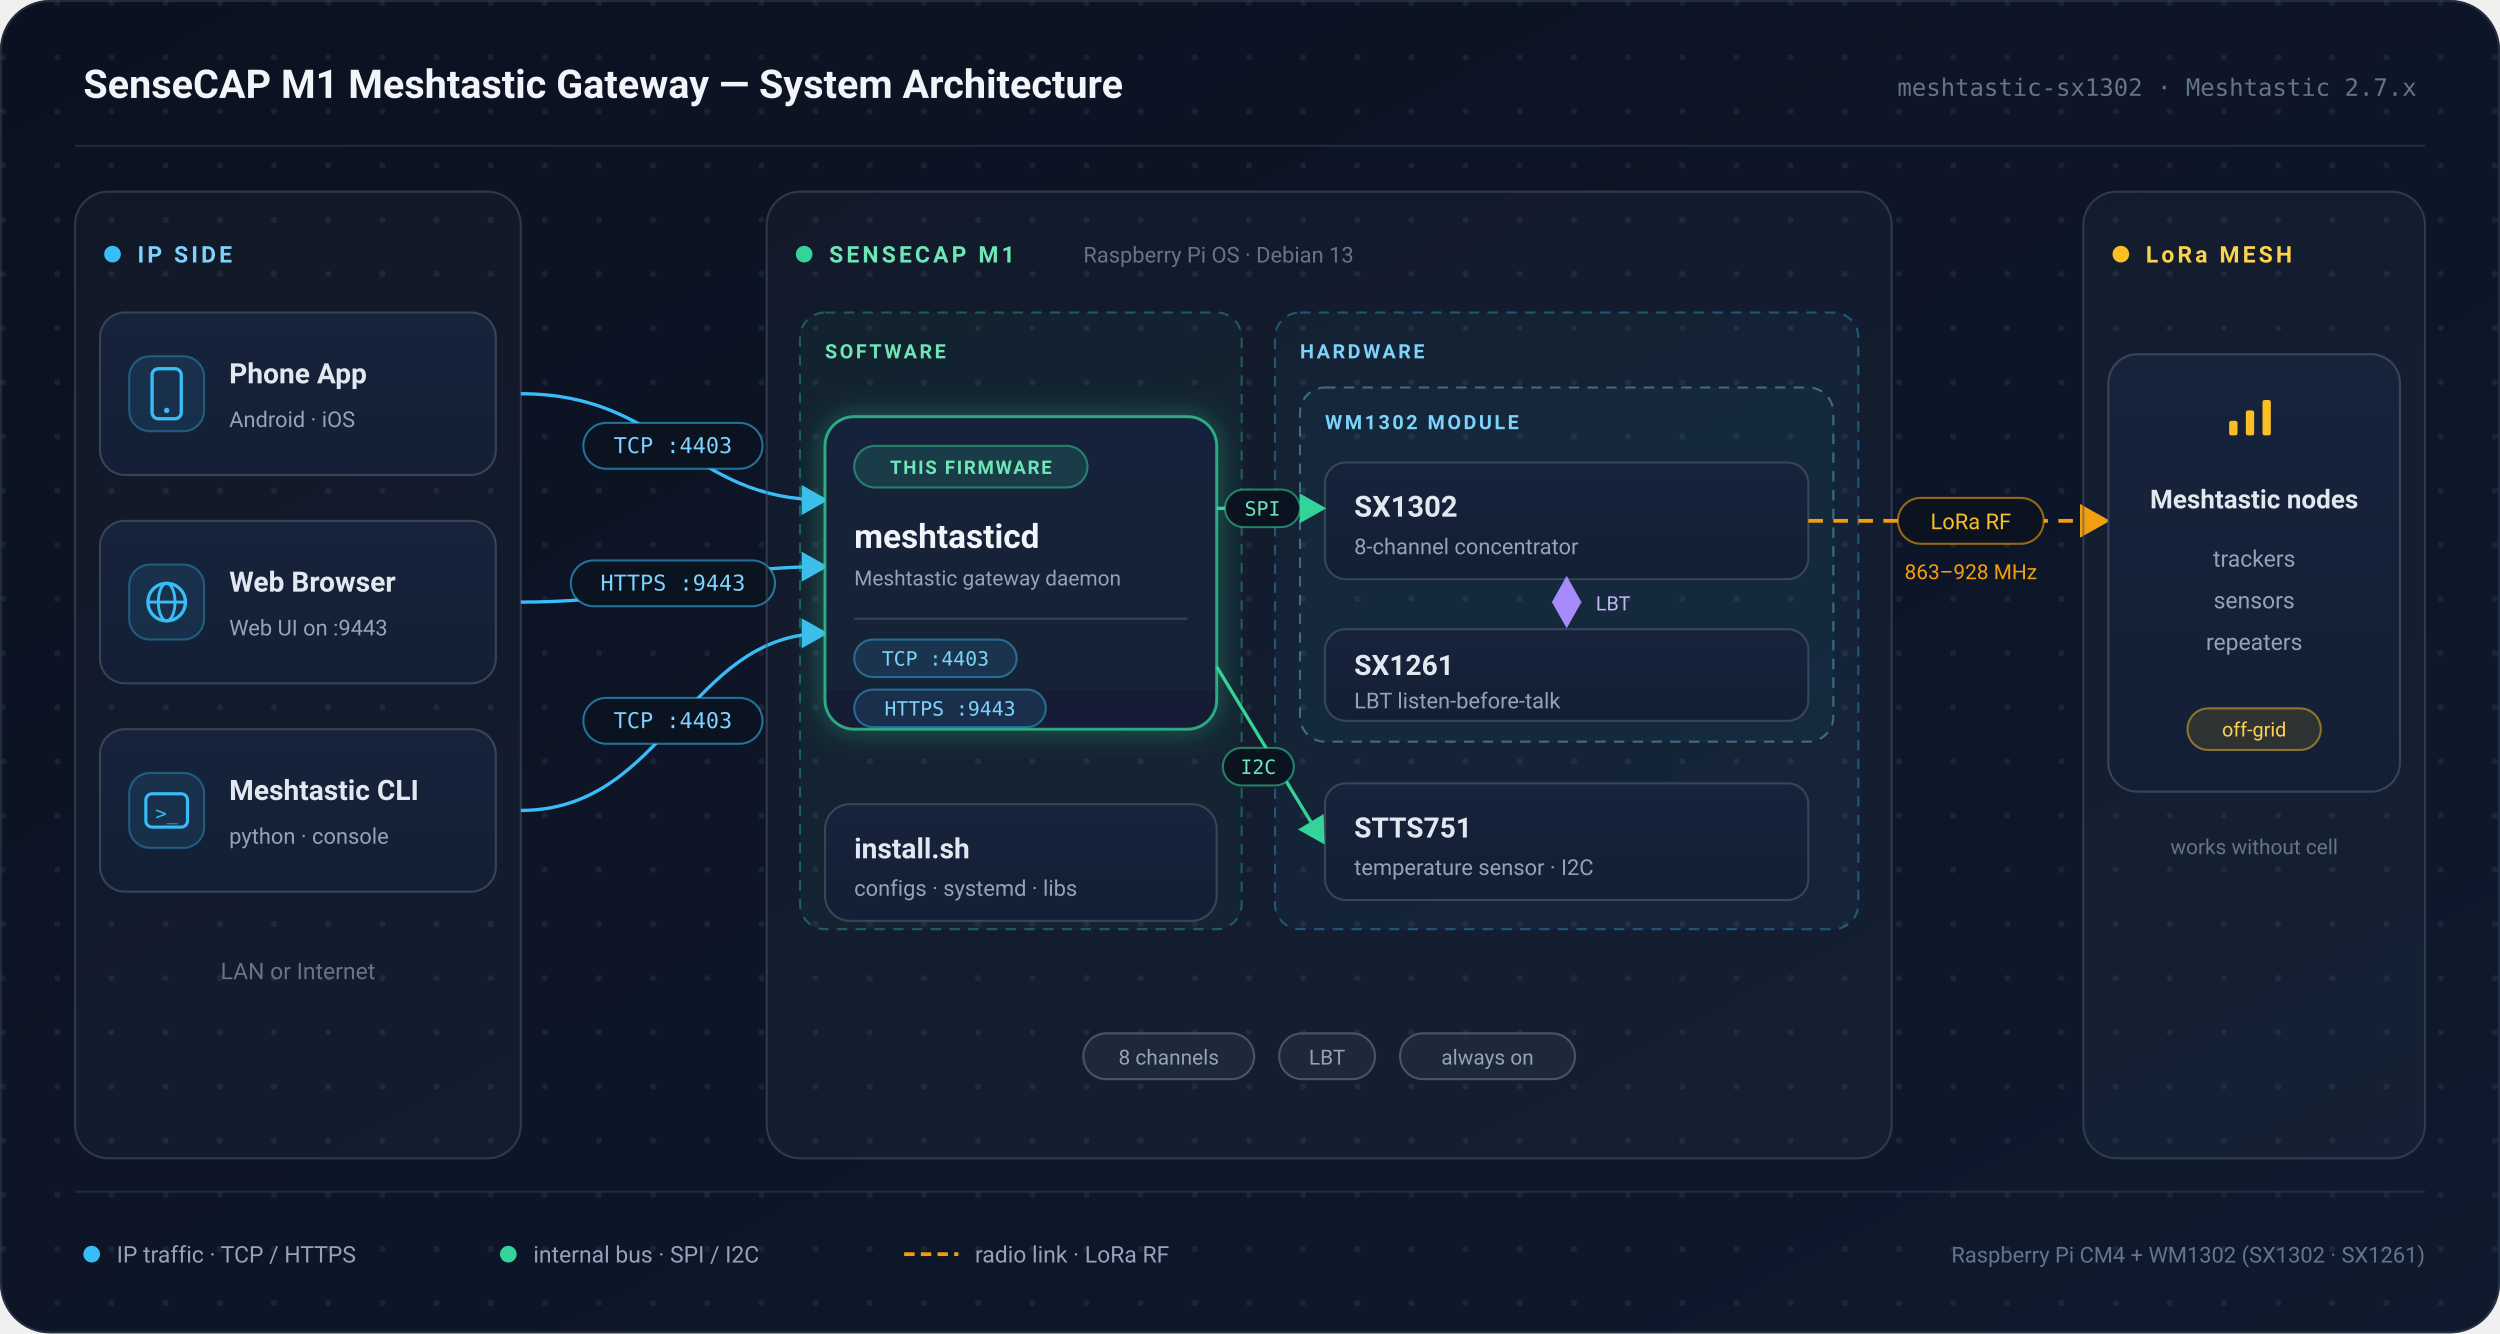
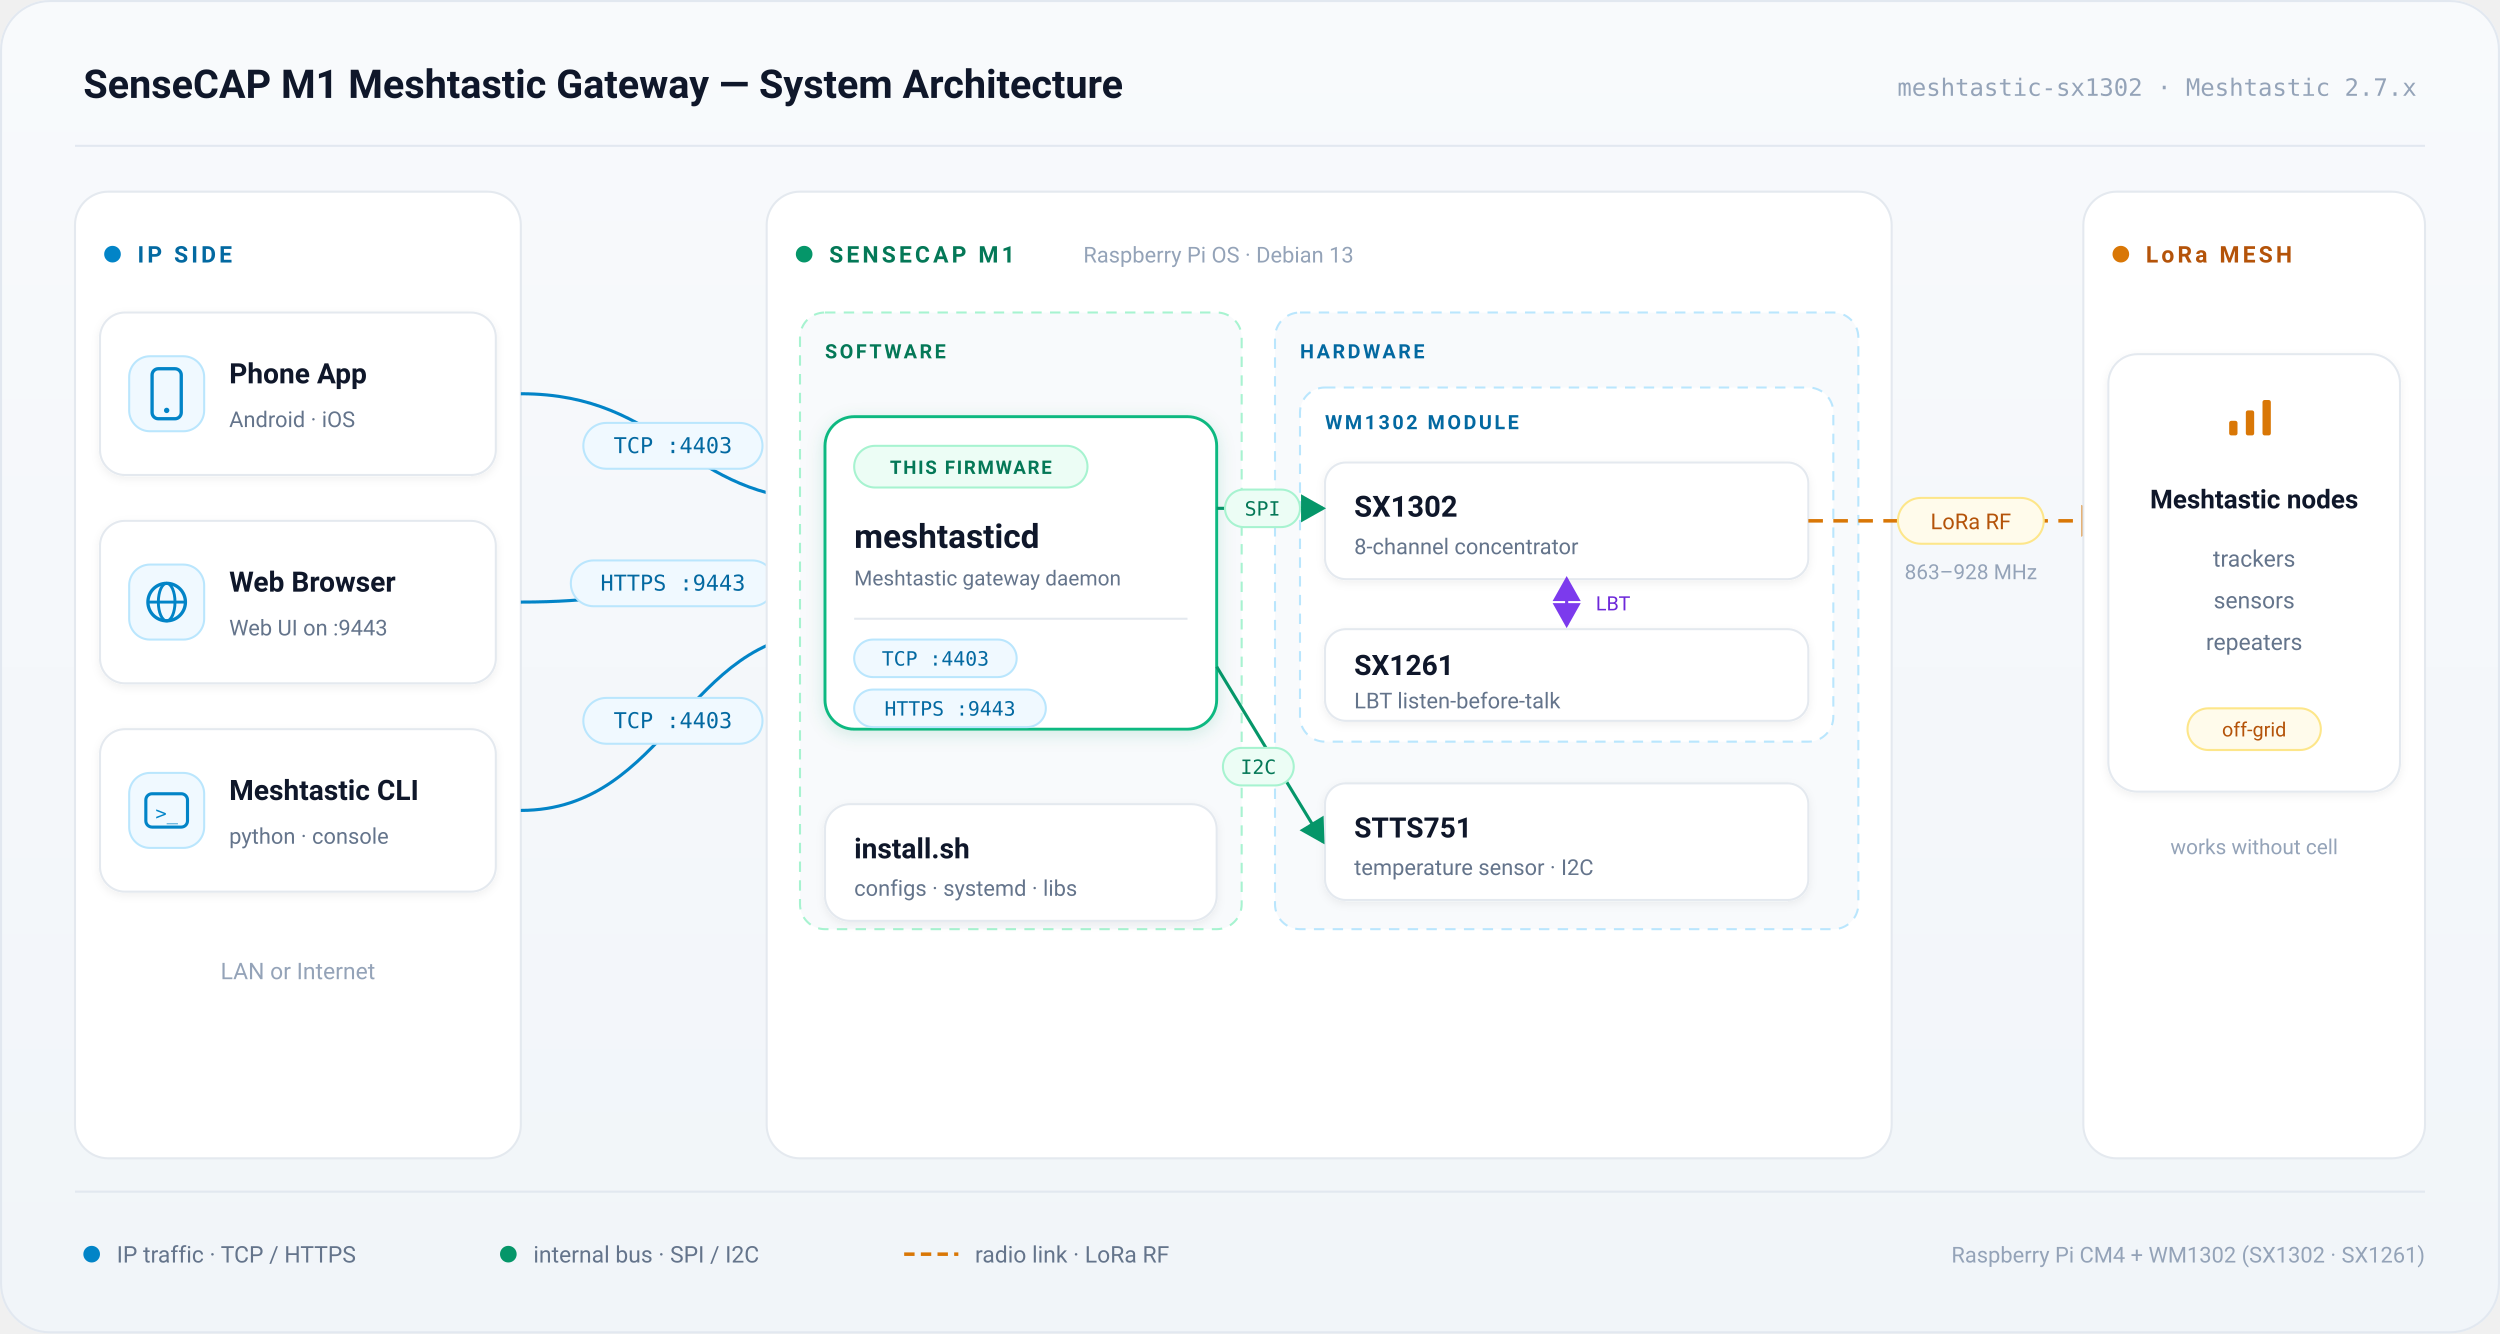
<svg xmlns="http://www.w3.org/2000/svg" viewBox="0 0 1200 640" width="1200" height="640" font-family="-apple-system, BlinkMacSystemFont, 'Segoe UI', Roboto, Helvetica, Arial, sans-serif">
  <defs>
-     <linearGradient id="bg" x1="0" y1="0" x2="1" y2="1">
-       <stop offset="0" stop-color="#0b1120" />
-       <stop offset="1" stop-color="#0f1a2e" />
+     <linearGradient id="bg" x1="0" y1="0" x2="0" y2="1">
+       <stop offset="0" stop-color="#f8fafc" />
+       <stop offset="1" stop-color="#f1f5f9" />
    </linearGradient>
-     <linearGradient id="card" x1="0" y1="0" x2="0" y2="1">
-       <stop offset="0" stop-color="#17233b" />
-       <stop offset="1" stop-color="#131f34" />
-     </linearGradient>
-     <pattern id="dots" width="26" height="26" patternUnits="userSpaceOnUse">
-       <circle cx="1.5" cy="1.5" r="1.5" fill="#334155" fill-opacity="0.35" />
-     </pattern>
+     <filter id="cardShadow" x="-20%" y="-20%" width="140%" height="140%">
+       <feDropShadow dx="0" dy="1.5" stdDeviation="2" flood-color="#0f172a" flood-opacity="0.06" />
+     </filter>
+     <filter id="heroShadow" x="-25%" y="-25%" width="150%" height="150%">
+       <feDropShadow dx="0" dy="2" stdDeviation="4" flood-color="#059669" flood-opacity="0.16" />
+     </filter>
    <marker id="aSky" markerWidth="9" markerHeight="9" refX="7" refY="4.5" orient="auto">
-       <path d="M0,0 L8,4.5 L0,9 z" fill="#38bdf8" />
+       <path d="M0,0 L8,4.5 L0,9 z" fill="#0284c7" />
    </marker>
    <marker id="aEm" markerWidth="9" markerHeight="9" refX="7" refY="4.5" orient="auto">
-       <path d="M0,0 L8,4.5 L0,9 z" fill="#34d399" />
+       <path d="M0,0 L8,4.5 L0,9 z" fill="#059669" />
    </marker>
    <marker id="aAm" markerWidth="9" markerHeight="9" refX="7" refY="4.5" orient="auto">
-       <path d="M0,0 L8,4.5 L0,9 z" fill="#f59e0b" />
+       <path d="M0,0 L8,4.5 L0,9 z" fill="#d97706" />
    </marker>
    <marker id="aViF" markerWidth="9" markerHeight="9" refX="7" refY="4.5" orient="auto">
-       <path d="M0,0 L8,4.5 L0,9 z" fill="#a78bfa" />
+       <path d="M0,0 L8,4.5 L0,9 z" fill="#7c3aed" />
    </marker>
    <marker id="aViS" markerWidth="9" markerHeight="9" refX="7" refY="4.5" orient="auto-start-reverse">
-       <path d="M0,0 L8,4.5 L0,9 z" fill="#a78bfa" />
+       <path d="M0,0 L8,4.5 L0,9 z" fill="#7c3aed" />
    </marker>
-     <filter id="glow" x="-30%" y="-30%" width="160%" height="160%">
-       <feDropShadow dx="0" dy="0" stdDeviation="7" flood-color="#34d399" flood-opacity="0.35" />
-     </filter>
  </defs>
  <rect x="0" y="0" width="1200" height="640" rx="24" fill="url(#bg)" />
-   <rect x="0" y="0" width="1200" height="640" rx="24" fill="url(#dots)" />
-   <rect x="0.5" y="0.5" width="1199" height="639" rx="23.5" fill="none" stroke="#334155" stroke-opacity="0.55" />
-   <text x="40" y="47" font-size="19" font-weight="650" fill="#f1f5f9">SenseCAP M1 Meshtastic Gateway — System Architecture</text>
-   <text x="1160" y="46" text-anchor="end" font-size="11.5" fill="#64748b" font-family="ui-monospace, SFMono-Regular, Menlo, Consolas, monospace">meshtastic-sx1302 · Meshtastic 2.7.x</text>
-   <line x1="36" y1="70" x2="1164" y2="70" stroke="#334155" stroke-opacity="0.5" />
-   <rect x="36" y="92" width="214" height="464" rx="16" fill="#94a3b8" fill-opacity="0.05" stroke="#475569" stroke-opacity="0.55" />
-   <circle cx="54" cy="122" r="4" fill="#38bdf8" />
-   <text x="66" y="126" font-size="11" font-weight="700" letter-spacing="1.5" fill="#7dd3fc">IP SIDE</text>
-   <rect x="48" y="150" width="190" height="78" rx="12" fill="url(#card)" stroke="#475569" stroke-opacity="0.7" />
-   <rect x="62" y="171" width="36" height="36" rx="10" fill="#38bdf8" fill-opacity="0.10" stroke="#38bdf8" stroke-opacity="0.35" />
-   <rect x="73" y="177" width="14" height="24" rx="3" fill="none" stroke="#38bdf8" stroke-width="1.6" />
-   <circle cx="80" cy="197" r="1.3" fill="#38bdf8" />
-   <text x="110" y="184" font-size="13.5" font-weight="600" fill="#e2e8f0">Phone App</text>
-   <text x="110" y="205" font-size="10.5" fill="#94a3b8">Android · iOS</text>
-   <rect x="48" y="250" width="190" height="78" rx="12" fill="url(#card)" stroke="#475569" stroke-opacity="0.7" />
-   <rect x="62" y="271" width="36" height="36" rx="10" fill="#38bdf8" fill-opacity="0.10" stroke="#38bdf8" stroke-opacity="0.35" />
-   <circle cx="80" cy="289" r="9" fill="none" stroke="#38bdf8" stroke-width="1.6" />
-   <ellipse cx="80" cy="289" rx="4" ry="9" fill="none" stroke="#38bdf8" stroke-width="1.4" />
-   <line x1="71" y1="289" x2="89" y2="289" stroke="#38bdf8" stroke-width="1.4" />
-   <text x="110" y="284" font-size="13.5" font-weight="600" fill="#e2e8f0">Web Browser</text>
-   <text x="110" y="305" font-size="10.5" fill="#94a3b8">Web UI on :9443</text>
-   <rect x="48" y="350" width="190" height="78" rx="12" fill="url(#card)" stroke="#475569" stroke-opacity="0.7" />
-   <rect x="62" y="371" width="36" height="36" rx="10" fill="#38bdf8" fill-opacity="0.10" stroke="#38bdf8" stroke-opacity="0.35" />
-   <rect x="70" y="381" width="20" height="16" rx="3" fill="none" stroke="#38bdf8" stroke-width="1.5" />
-   <text x="80" y="393.5" text-anchor="middle" font-size="9" fill="#38bdf8" font-family="ui-monospace, SFMono-Regular, Menlo, Consolas, monospace">&gt;_</text>
-   <text x="110" y="384" font-size="13.5" font-weight="600" fill="#e2e8f0">Meshtastic CLI</text>
-   <text x="110" y="405" font-size="10.5" fill="#94a3b8">python · console</text>
-   <text x="143" y="470" text-anchor="middle" font-size="11" fill="#64748b">LAN or Internet</text>
-   <path d="M250 189 C 320 189 330 240 396 240" fill="none" stroke="#38bdf8" stroke-width="1.6" marker-end="url(#aSky)" />
-   <path d="M250 289 C 320 289 330 272 396 272" fill="none" stroke="#38bdf8" stroke-width="1.6" marker-end="url(#aSky)" />
-   <path d="M250 389 C 320 389 330 304 396 304" fill="none" stroke="#38bdf8" stroke-width="1.6" marker-end="url(#aSky)" />
-   <rect x="280" y="203" width="86" height="22" rx="11" fill="#0b1220" stroke="#38bdf8" stroke-opacity="0.55" />
-   <text x="323" y="217.5" text-anchor="middle" font-size="10.5" fill="#7dd3fc" font-family="ui-monospace, SFMono-Regular, Menlo, Consolas, monospace">TCP :4403</text>
-   <rect x="274" y="269" width="98" height="22" rx="11" fill="#0b1220" stroke="#38bdf8" stroke-opacity="0.55" />
-   <text x="323" y="283.5" text-anchor="middle" font-size="10.5" fill="#7dd3fc" font-family="ui-monospace, SFMono-Regular, Menlo, Consolas, monospace">HTTPS :9443</text>
-   <rect x="280" y="335" width="86" height="22" rx="11" fill="#0b1220" stroke="#38bdf8" stroke-opacity="0.55" />
-   <text x="323" y="349.5" text-anchor="middle" font-size="10.5" fill="#7dd3fc" font-family="ui-monospace, SFMono-Regular, Menlo, Consolas, monospace">TCP :4403</text>
-   <rect x="368" y="92" width="540" height="464" rx="16" fill="#94a3b8" fill-opacity="0.05" stroke="#475569" stroke-opacity="0.55" />
-   <circle cx="386" cy="122" r="4" fill="#34d399" />
-   <text x="398" y="126" font-size="11" font-weight="700" letter-spacing="1.5" fill="#6ee7b7">SENSECAP M1</text>
-   <text x="520" y="126" font-size="10.5" fill="#64748b">Raspberry Pi OS · Debian 13</text>
-   <rect x="384" y="150" width="212" height="296" rx="12" fill="#34d399" fill-opacity="0.04" stroke="#34d399" stroke-opacity="0.35" stroke-dasharray="5 4" />
-   <text x="396" y="172" font-size="9.5" font-weight="700" letter-spacing="1.2" fill="#6ee7b7">SOFTWARE</text>
-   <g filter="url(#glow)">
-     <rect x="396" y="200" width="188" height="150" rx="14" fill="url(#card)" stroke="#34d399" stroke-opacity="0.75" stroke-width="1.4" />
+   <rect x="0.5" y="0.5" width="1199" height="639" rx="23.5" fill="none" stroke="#e2e8f0" />
+   <text x="40" y="47" font-size="19" font-weight="650" fill="#0f172a">SenseCAP M1 Meshtastic Gateway — System Architecture</text>
+   <text x="1160" y="46" text-anchor="end" font-size="11.5" fill="#94a3b8" font-family="ui-monospace, SFMono-Regular, Menlo, Consolas, monospace">meshtastic-sx1302 · Meshtastic 2.7.x</text>
+   <line x1="36" y1="70" x2="1164" y2="70" stroke="#e2e8f0" />
+   <rect x="36" y="92" width="214" height="464" rx="16" fill="#ffffff" stroke="#e4e9ef" />
+   <circle cx="54" cy="122" r="4" fill="#0284c7" />
+   <text x="66" y="126" font-size="11" font-weight="700" letter-spacing="1.5" fill="#0369a1">IP SIDE</text>
+   <g filter="url(#cardShadow)">
+     <rect x="48" y="150" width="190" height="78" rx="12" fill="#ffffff" stroke="#e4e9ef" />
  </g>
-   <rect x="410" y="214" width="112" height="20" rx="10" fill="#34d399" fill-opacity="0.15" stroke="#34d399" stroke-opacity="0.5" />
-   <text x="466" y="227.5" text-anchor="middle" font-size="9" font-weight="700" letter-spacing="0.8" fill="#6ee7b7">THIS FIRMWARE</text>
-   <text x="410" y="263" font-size="16" font-weight="650" fill="#f1f5f9">meshtasticd</text>
-   <text x="410" y="281" font-size="10" fill="#94a3b8">Meshtastic gateway daemon</text>
-   <line x1="410" y1="297" x2="570" y2="297" stroke="#94a3b8" stroke-opacity="0.25" />
-   <rect x="410" y="307" width="78" height="18" rx="9" fill="#38bdf8" fill-opacity="0.12" stroke="#38bdf8" stroke-opacity="0.45" />
-   <text x="449" y="319.5" text-anchor="middle" font-size="9.5" fill="#7dd3fc" font-family="ui-monospace, SFMono-Regular, Menlo, Consolas, monospace">TCP :4403</text>
-   <rect x="410" y="331" width="92" height="18" rx="9" fill="#38bdf8" fill-opacity="0.12" stroke="#38bdf8" stroke-opacity="0.45" />
-   <text x="456" y="343.5" text-anchor="middle" font-size="9.5" fill="#7dd3fc" font-family="ui-monospace, SFMono-Regular, Menlo, Consolas, monospace">HTTPS :9443</text>
-   <rect x="396" y="386" width="188" height="56" rx="12" fill="url(#card)" stroke="#475569" stroke-opacity="0.7" />
-   <text x="410" y="412" font-size="13.5" font-weight="600" fill="#e2e8f0">install.sh</text>
-   <text x="410" y="430" font-size="10.5" fill="#94a3b8">configs · systemd · libs</text>
-   <rect x="612" y="150" width="280" height="296" rx="12" fill="#38bdf8" fill-opacity="0.04" stroke="#38bdf8" stroke-opacity="0.35" stroke-dasharray="5 4" />
-   <text x="624" y="172" font-size="9.5" font-weight="700" letter-spacing="1.2" fill="#7dd3fc">HARDWARE</text>
-   <rect x="624" y="186" width="256" height="170" rx="12" fill="#38bdf8" fill-opacity="0.04" stroke="#7dd3fc" stroke-opacity="0.4" stroke-dasharray="5 4" />
-   <text x="636" y="206" font-size="9.5" font-weight="700" letter-spacing="1.2" fill="#7dd3fc">WM1302 MODULE</text>
-   <rect x="636" y="222" width="232" height="56" rx="10" fill="url(#card)" stroke="#475569" stroke-opacity="0.7" />
-   <text x="650" y="248" font-size="14" font-weight="650" fill="#e2e8f0">SX1302</text>
-   <text x="650" y="266" font-size="10.5" fill="#94a3b8">8-channel concentrator</text>
-   <line x1="752" y1="278" x2="752" y2="300" stroke="#a78bfa" stroke-width="1.6" marker-end="url(#aViF)" marker-start="url(#aViS)" />
-   <text x="766" y="293" font-size="9.5" fill="#c4b5fd">LBT</text>
-   <rect x="636" y="302" width="232" height="44" rx="10" fill="url(#card)" stroke="#475569" stroke-opacity="0.7" />
-   <text x="650" y="324" font-size="13.5" font-weight="650" fill="#e2e8f0">SX1261</text>
-   <text x="650" y="340" font-size="10.5" fill="#94a3b8">LBT listen-before-talk</text>
-   <rect x="636" y="376" width="232" height="56" rx="10" fill="url(#card)" stroke="#475569" stroke-opacity="0.7" />
-   <text x="650" y="402" font-size="13.5" font-weight="650" fill="#e2e8f0">STTS751</text>
-   <text x="650" y="420" font-size="10.5" fill="#94a3b8">temperature sensor · I2C</text>
-   <path d="M584 244 L635 244" fill="none" stroke="#34d399" stroke-width="1.6" marker-end="url(#aEm)" />
-   <rect x="588" y="235" width="36" height="18" rx="9" fill="#0b1220" stroke="#34d399" stroke-opacity="0.55" />
-   <text x="606" y="247.5" text-anchor="middle" font-size="9.5" fill="#6ee7b7" font-family="ui-monospace, SFMono-Regular, Menlo, Consolas, monospace">SPI</text>
-   <path d="M584 320 L635 404" fill="none" stroke="#34d399" stroke-width="1.6" marker-end="url(#aEm)" />
-   <rect x="587" y="359" width="34" height="18" rx="9" fill="#0b1220" stroke="#34d399" stroke-opacity="0.55" />
-   <text x="604" y="371.5" text-anchor="middle" font-size="9.5" fill="#6ee7b7" font-family="ui-monospace, SFMono-Regular, Menlo, Consolas, monospace">I2C</text>
-   <rect x="520" y="496" width="82" height="22" rx="11" fill="#94a3b8" fill-opacity="0.08" stroke="#475569" />
-   <text x="561" y="511" text-anchor="middle" font-size="10" fill="#94a3b8">8 channels</text>
-   <rect x="614" y="496" width="46" height="22" rx="11" fill="#94a3b8" fill-opacity="0.08" stroke="#475569" />
-   <text x="637" y="511" text-anchor="middle" font-size="10" fill="#94a3b8">LBT</text>
-   <rect x="672" y="496" width="84" height="22" rx="11" fill="#94a3b8" fill-opacity="0.08" stroke="#475569" />
-   <text x="714" y="511" text-anchor="middle" font-size="10" fill="#94a3b8">always on</text>
-   <path d="M868 250 L1011 250" fill="none" stroke="#f59e0b" stroke-width="1.8" stroke-dasharray="7 5" marker-end="url(#aAm)" />
-   <rect x="911" y="239" width="70" height="22" rx="11" fill="#0b1220" stroke="#f59e0b" stroke-opacity="0.6" />
-   <text x="946" y="254" text-anchor="middle" font-size="10.5" fill="#fbbf24">LoRa RF</text>
-   <text x="946" y="278" text-anchor="middle" font-size="10" fill="#f59e0b">863–928 MHz</text>
-   <rect x="1000" y="92" width="164" height="464" rx="16" fill="#94a3b8" fill-opacity="0.05" stroke="#475569" stroke-opacity="0.55" />
-   <circle cx="1018" cy="122" r="4" fill="#fbbf24" />
-   <text x="1030" y="126" font-size="11" font-weight="700" letter-spacing="1.5" fill="#fcd34d">LoRa MESH</text>
-   <rect x="1012" y="170" width="140" height="210" rx="14" fill="url(#card)" stroke="#475569" stroke-opacity="0.7" />
-   <rect x="1070" y="202" width="4" height="7" rx="1" fill="#fbbf24" />
-   <rect x="1078" y="197" width="4" height="12" rx="1" fill="#fbbf24" />
-   <rect x="1086" y="192" width="4" height="17" rx="1" fill="#fbbf24" />
-   <text x="1082" y="244" text-anchor="middle" font-size="12.5" font-weight="650" fill="#e2e8f0">Meshtastic nodes</text>
-   <text x="1082" y="272" text-anchor="middle" font-size="11" fill="#94a3b8">trackers</text>
-   <text x="1082" y="292" text-anchor="middle" font-size="11" fill="#94a3b8">sensors</text>
-   <text x="1082" y="312" text-anchor="middle" font-size="11" fill="#94a3b8">repeaters</text>
-   <rect x="1050" y="340" width="64" height="20" rx="10" fill="#fbbf24" fill-opacity="0.12" stroke="#fbbf24" stroke-opacity="0.5" />
-   <text x="1082" y="353.5" text-anchor="middle" font-size="9.5" fill="#fcd34d">off-grid</text>
-   <text x="1082" y="410" text-anchor="middle" font-size="10" fill="#64748b">works without cell</text>
-   <line x1="36" y1="572" x2="1164" y2="572" stroke="#334155" stroke-opacity="0.5" />
-   <circle cx="44" cy="602" r="4" fill="#38bdf8" />
-   <text x="56" y="606" font-size="11" fill="#94a3b8">IP traffic · TCP / HTTPS</text>
-   <circle cx="244" cy="602" r="4" fill="#34d399" />
-   <text x="256" y="606" font-size="11" fill="#94a3b8">internal bus · SPI / I2C</text>
-   <line x1="434" y1="602" x2="460" y2="602" stroke="#f59e0b" stroke-width="1.8" stroke-dasharray="5 3" />
-   <text x="468" y="606" font-size="11" fill="#94a3b8">radio link · LoRa RF</text>
-   <text x="1164" y="606" text-anchor="end" font-size="10.5" fill="#64748b">Raspberry Pi CM4 + WM1302 (SX1302 · SX1261)</text>
+   <rect x="62" y="171" width="36" height="36" rx="10" fill="#f0f9ff" stroke="#bae6fd" />
+   <rect x="73" y="177" width="14" height="24" rx="3" fill="none" stroke="#0284c7" stroke-width="1.6" />
+   <circle cx="80" cy="197" r="1.3" fill="#0284c7" />
+   <text x="110" y="184" font-size="13.5" font-weight="600" fill="#0f172a">Phone App</text>
+   <text x="110" y="205" font-size="10.5" fill="#64748b">Android · iOS</text>
+   <g filter="url(#cardShadow)">
+     <rect x="48" y="250" width="190" height="78" rx="12" fill="#ffffff" stroke="#e4e9ef" />
+   </g>
+   <rect x="62" y="271" width="36" height="36" rx="10" fill="#f0f9ff" stroke="#bae6fd" />
+   <circle cx="80" cy="289" r="9" fill="none" stroke="#0284c7" stroke-width="1.6" />
+   <ellipse cx="80" cy="289" rx="4" ry="9" fill="none" stroke="#0284c7" stroke-width="1.4" />
+   <line x1="71" y1="289" x2="89" y2="289" stroke="#0284c7" stroke-width="1.4" />
+   <text x="110" y="284" font-size="13.5" font-weight="600" fill="#0f172a">Web Browser</text>
+   <text x="110" y="305" font-size="10.5" fill="#64748b">Web UI on :9443</text>
+   <g filter="url(#cardShadow)">
+     <rect x="48" y="350" width="190" height="78" rx="12" fill="#ffffff" stroke="#e4e9ef" />
+   </g>
+   <rect x="62" y="371" width="36" height="36" rx="10" fill="#f0f9ff" stroke="#bae6fd" />
+   <rect x="70" y="381" width="20" height="16" rx="3" fill="none" stroke="#0284c7" stroke-width="1.5" />
+   <text x="80" y="393.5" text-anchor="middle" font-size="9" fill="#0284c7" font-family="ui-monospace, SFMono-Regular, Menlo, Consolas, monospace">&gt;_</text>
+   <text x="110" y="384" font-size="13.5" font-weight="600" fill="#0f172a">Meshtastic CLI</text>
+   <text x="110" y="405" font-size="10.5" fill="#64748b">python · console</text>
+   <text x="143" y="470" text-anchor="middle" font-size="11" fill="#94a3b8">LAN or Internet</text>
+   <path d="M250 189 C 320 189 330 240 396 240" fill="none" stroke="#0284c7" stroke-width="1.5" marker-end="url(#aSky)" />
+   <path d="M250 289 C 320 289 330 272 396 272" fill="none" stroke="#0284c7" stroke-width="1.5" marker-end="url(#aSky)" />
+   <path d="M250 389 C 320 389 330 304 396 304" fill="none" stroke="#0284c7" stroke-width="1.5" marker-end="url(#aSky)" />
+   <rect x="280" y="203" width="86" height="22" rx="11" fill="#f0f9ff" stroke="#bae6fd" />
+   <text x="323" y="217.5" text-anchor="middle" font-size="10.5" fill="#0369a1" font-family="ui-monospace, SFMono-Regular, Menlo, Consolas, monospace">TCP :4403</text>
+   <rect x="274" y="269" width="98" height="22" rx="11" fill="#f0f9ff" stroke="#bae6fd" />
+   <text x="323" y="283.5" text-anchor="middle" font-size="10.5" fill="#0369a1" font-family="ui-monospace, SFMono-Regular, Menlo, Consolas, monospace">HTTPS :9443</text>
+   <rect x="280" y="335" width="86" height="22" rx="11" fill="#f0f9ff" stroke="#bae6fd" />
+   <text x="323" y="349.5" text-anchor="middle" font-size="10.5" fill="#0369a1" font-family="ui-monospace, SFMono-Regular, Menlo, Consolas, monospace">TCP :4403</text>
+   <rect x="368" y="92" width="540" height="464" rx="16" fill="#ffffff" stroke="#e4e9ef" />
+   <circle cx="386" cy="122" r="4" fill="#059669" />
+   <text x="398" y="126" font-size="11" font-weight="700" letter-spacing="1.5" fill="#047857">SENSECAP M1</text>
+   <text x="520" y="126" font-size="10.5" fill="#94a3b8">Raspberry Pi OS · Debian 13</text>
+   <rect x="384" y="150" width="212" height="296" rx="12" fill="#f8fafc" stroke="#a7f3d0" stroke-dasharray="5 4" />
+   <text x="396" y="172" font-size="9.5" font-weight="700" letter-spacing="1.2" fill="#047857">SOFTWARE</text>
+   <g filter="url(#heroShadow)">
+     <rect x="396" y="200" width="188" height="150" rx="14" fill="#ffffff" stroke="#10b981" stroke-width="1.4" />
+   </g>
+   <rect x="410" y="214" width="112" height="20" rx="10" fill="#ecfdf5" stroke="#a7f3d0" />
+   <text x="466" y="227.5" text-anchor="middle" font-size="9" font-weight="700" letter-spacing="0.8" fill="#047857">THIS FIRMWARE</text>
+   <text x="410" y="263" font-size="16" font-weight="650" fill="#0f172a">meshtasticd</text>
+   <text x="410" y="281" font-size="10" fill="#64748b">Meshtastic gateway daemon</text>
+   <line x1="410" y1="297" x2="570" y2="297" stroke="#e4e9ef" />
+   <rect x="410" y="307" width="78" height="18" rx="9" fill="#f0f9ff" stroke="#bae6fd" />
+   <text x="449" y="319.5" text-anchor="middle" font-size="9.5" fill="#0369a1" font-family="ui-monospace, SFMono-Regular, Menlo, Consolas, monospace">TCP :4403</text>
+   <rect x="410" y="331" width="92" height="18" rx="9" fill="#f0f9ff" stroke="#bae6fd" />
+   <text x="456" y="343.5" text-anchor="middle" font-size="9.5" fill="#0369a1" font-family="ui-monospace, SFMono-Regular, Menlo, Consolas, monospace">HTTPS :9443</text>
+   <g filter="url(#cardShadow)">
+     <rect x="396" y="386" width="188" height="56" rx="12" fill="#ffffff" stroke="#e4e9ef" />
+   </g>
+   <text x="410" y="412" font-size="13.5" font-weight="600" fill="#0f172a">install.sh</text>
+   <text x="410" y="430" font-size="10.5" fill="#64748b">configs · systemd · libs</text>
+   <rect x="612" y="150" width="280" height="296" rx="12" fill="#f8fafc" stroke="#bae6fd" stroke-dasharray="5 4" />
+   <text x="624" y="172" font-size="9.5" font-weight="700" letter-spacing="1.2" fill="#0369a1">HARDWARE</text>
+   <rect x="624" y="186" width="256" height="170" rx="12" fill="#ffffff" stroke="#bae6fd" stroke-dasharray="5 4" />
+   <text x="636" y="206" font-size="9.5" font-weight="700" letter-spacing="1.2" fill="#0369a1">WM1302 MODULE</text>
+   <g filter="url(#cardShadow)">
+     <rect x="636" y="222" width="232" height="56" rx="10" fill="#ffffff" stroke="#e4e9ef" />
+   </g>
+   <text x="650" y="248" font-size="14" font-weight="650" fill="#0f172a">SX1302</text>
+   <text x="650" y="266" font-size="10.5" fill="#64748b">8-channel concentrator</text>
+   <line x1="752" y1="278" x2="752" y2="300" stroke="#7c3aed" stroke-width="1.5" marker-end="url(#aViF)" marker-start="url(#aViS)" />
+   <text x="766" y="293" font-size="9.5" fill="#6d28d9">LBT</text>
+   <g filter="url(#cardShadow)">
+     <rect x="636" y="302" width="232" height="44" rx="10" fill="#ffffff" stroke="#e4e9ef" />
+   </g>
+   <text x="650" y="324" font-size="13.5" font-weight="650" fill="#0f172a">SX1261</text>
+   <text x="650" y="340" font-size="10.5" fill="#64748b">LBT listen-before-talk</text>
+   <g filter="url(#cardShadow)">
+     <rect x="636" y="376" width="232" height="56" rx="10" fill="#ffffff" stroke="#e4e9ef" />
+   </g>
+   <text x="650" y="402" font-size="13.5" font-weight="650" fill="#0f172a">STTS751</text>
+   <text x="650" y="420" font-size="10.5" fill="#64748b">temperature sensor · I2C</text>
+   <path d="M584 244 L635 244" fill="none" stroke="#059669" stroke-width="1.5" marker-end="url(#aEm)" />
+   <rect x="588" y="235" width="36" height="18" rx="9" fill="#ecfdf5" stroke="#a7f3d0" />
+   <text x="606" y="247.5" text-anchor="middle" font-size="9.5" fill="#047857" font-family="ui-monospace, SFMono-Regular, Menlo, Consolas, monospace">SPI</text>
+   <path d="M584 320 L635 404" fill="none" stroke="#059669" stroke-width="1.5" marker-end="url(#aEm)" />
+   <rect x="587" y="359" width="34" height="18" rx="9" fill="#ecfdf5" stroke="#a7f3d0" />
+   <text x="604" y="371.5" text-anchor="middle" font-size="9.5" fill="#047857" font-family="ui-monospace, SFMono-Regular, Menlo, Consolas, monospace">I2C</text>
+   <path d="M868 250 L1011 250" fill="none" stroke="#d97706" stroke-width="1.7" stroke-dasharray="7 5" marker-end="url(#aAm)" />
+   <rect x="911" y="239" width="70" height="22" rx="11" fill="#fffbeb" stroke="#fde68a" />
+   <text x="946" y="254" text-anchor="middle" font-size="10.5" fill="#b45309">LoRa RF</text>
+   <text x="946" y="278" text-anchor="middle" font-size="10" fill="#94a3b8">863–928 MHz</text>
+   <rect x="1000" y="92" width="164" height="464" rx="16" fill="#ffffff" stroke="#e4e9ef" />
+   <circle cx="1018" cy="122" r="4" fill="#d97706" />
+   <text x="1030" y="126" font-size="11" font-weight="700" letter-spacing="1.5" fill="#b45309">LoRa MESH</text>
+   <g filter="url(#cardShadow)">
+     <rect x="1012" y="170" width="140" height="210" rx="14" fill="#ffffff" stroke="#e4e9ef" />
+   </g>
+   <rect x="1070" y="202" width="4" height="7" rx="1" fill="#d97706" />
+   <rect x="1078" y="197" width="4" height="12" rx="1" fill="#d97706" />
+   <rect x="1086" y="192" width="4" height="17" rx="1" fill="#d97706" />
+   <text x="1082" y="244" text-anchor="middle" font-size="12.5" font-weight="650" fill="#0f172a">Meshtastic nodes</text>
+   <text x="1082" y="272" text-anchor="middle" font-size="11" fill="#64748b">trackers</text>
+   <text x="1082" y="292" text-anchor="middle" font-size="11" fill="#64748b">sensors</text>
+   <text x="1082" y="312" text-anchor="middle" font-size="11" fill="#64748b">repeaters</text>
+   <rect x="1050" y="340" width="64" height="20" rx="10" fill="#fffbeb" stroke="#fde68a" />
+   <text x="1082" y="353.5" text-anchor="middle" font-size="9.5" fill="#b45309">off-grid</text>
+   <text x="1082" y="410" text-anchor="middle" font-size="10" fill="#94a3b8">works without cell</text>
+   <line x1="36" y1="572" x2="1164" y2="572" stroke="#e2e8f0" />
+   <circle cx="44" cy="602" r="4" fill="#0284c7" />
+   <text x="56" y="606" font-size="11" fill="#64748b">IP traffic · TCP / HTTPS</text>
+   <circle cx="244" cy="602" r="4" fill="#059669" />
+   <text x="256" y="606" font-size="11" fill="#64748b">internal bus · SPI / I2C</text>
+   <line x1="434" y1="602" x2="460" y2="602" stroke="#d97706" stroke-width="1.7" stroke-dasharray="5 3" />
+   <text x="468" y="606" font-size="11" fill="#64748b">radio link · LoRa RF</text>
+   <text x="1164" y="606" text-anchor="end" font-size="10.5" fill="#94a3b8">Raspberry Pi CM4 + WM1302 (SX1302 · SX1261)</text>
</svg>
